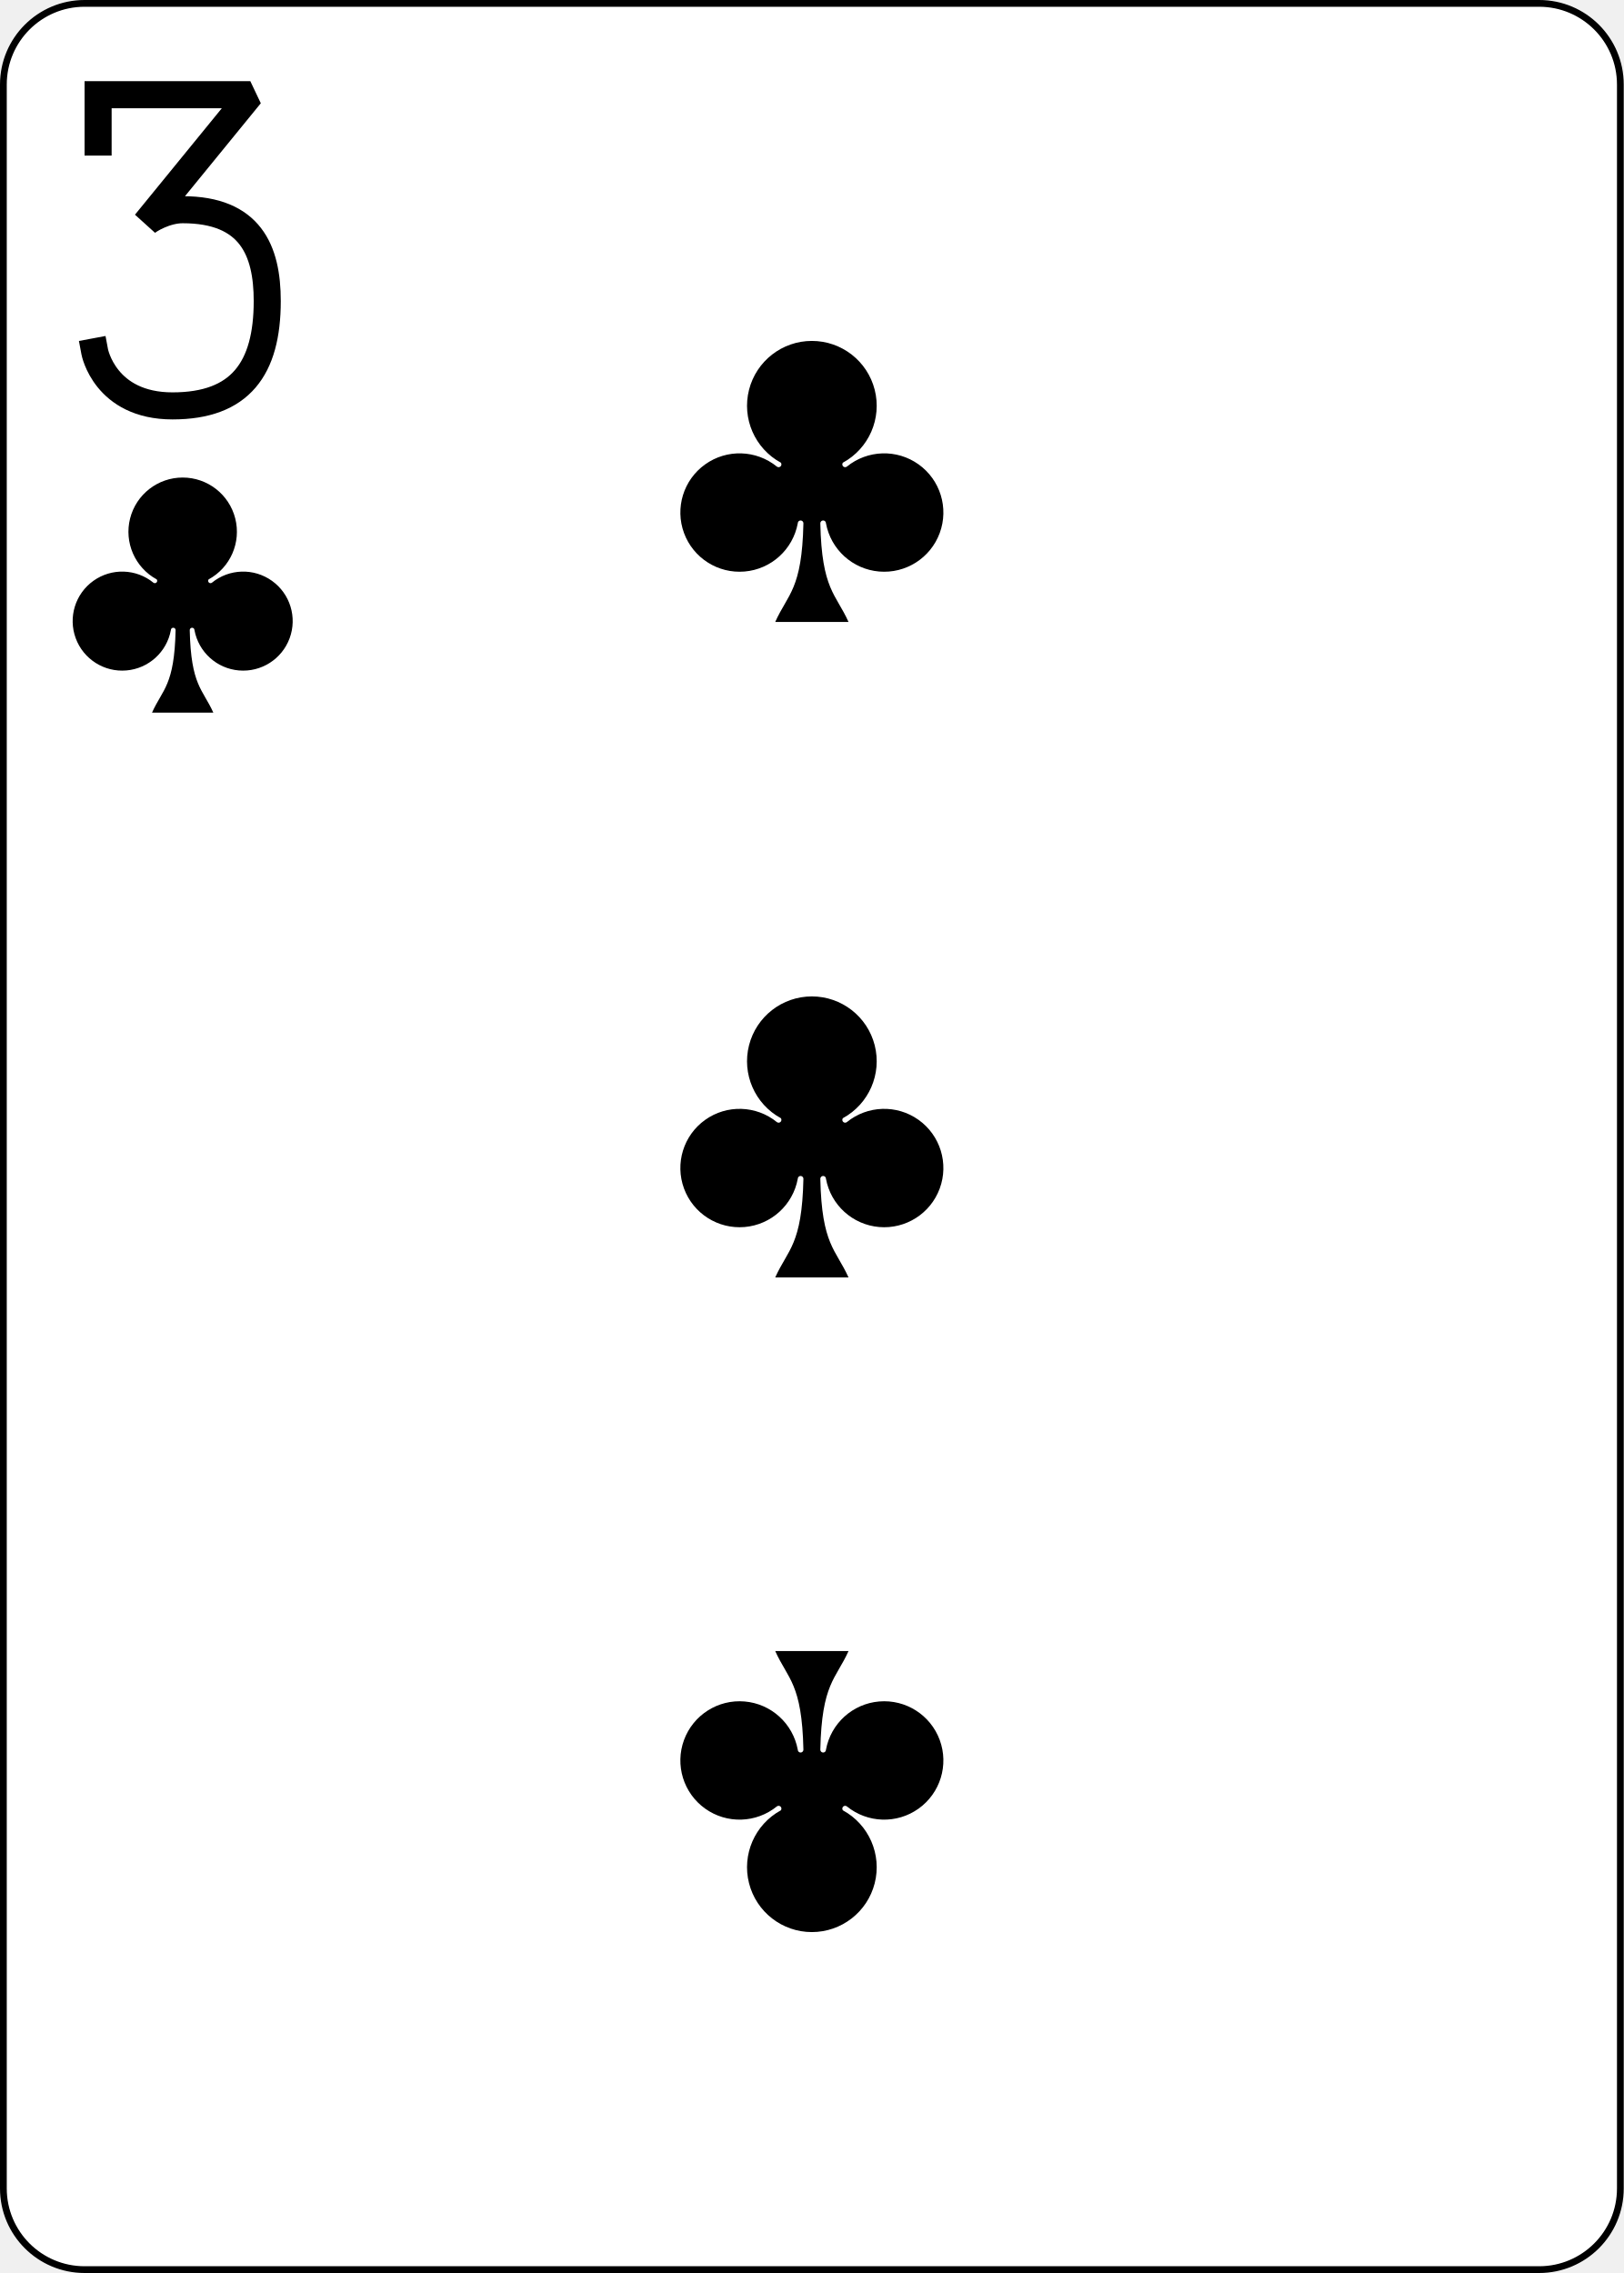
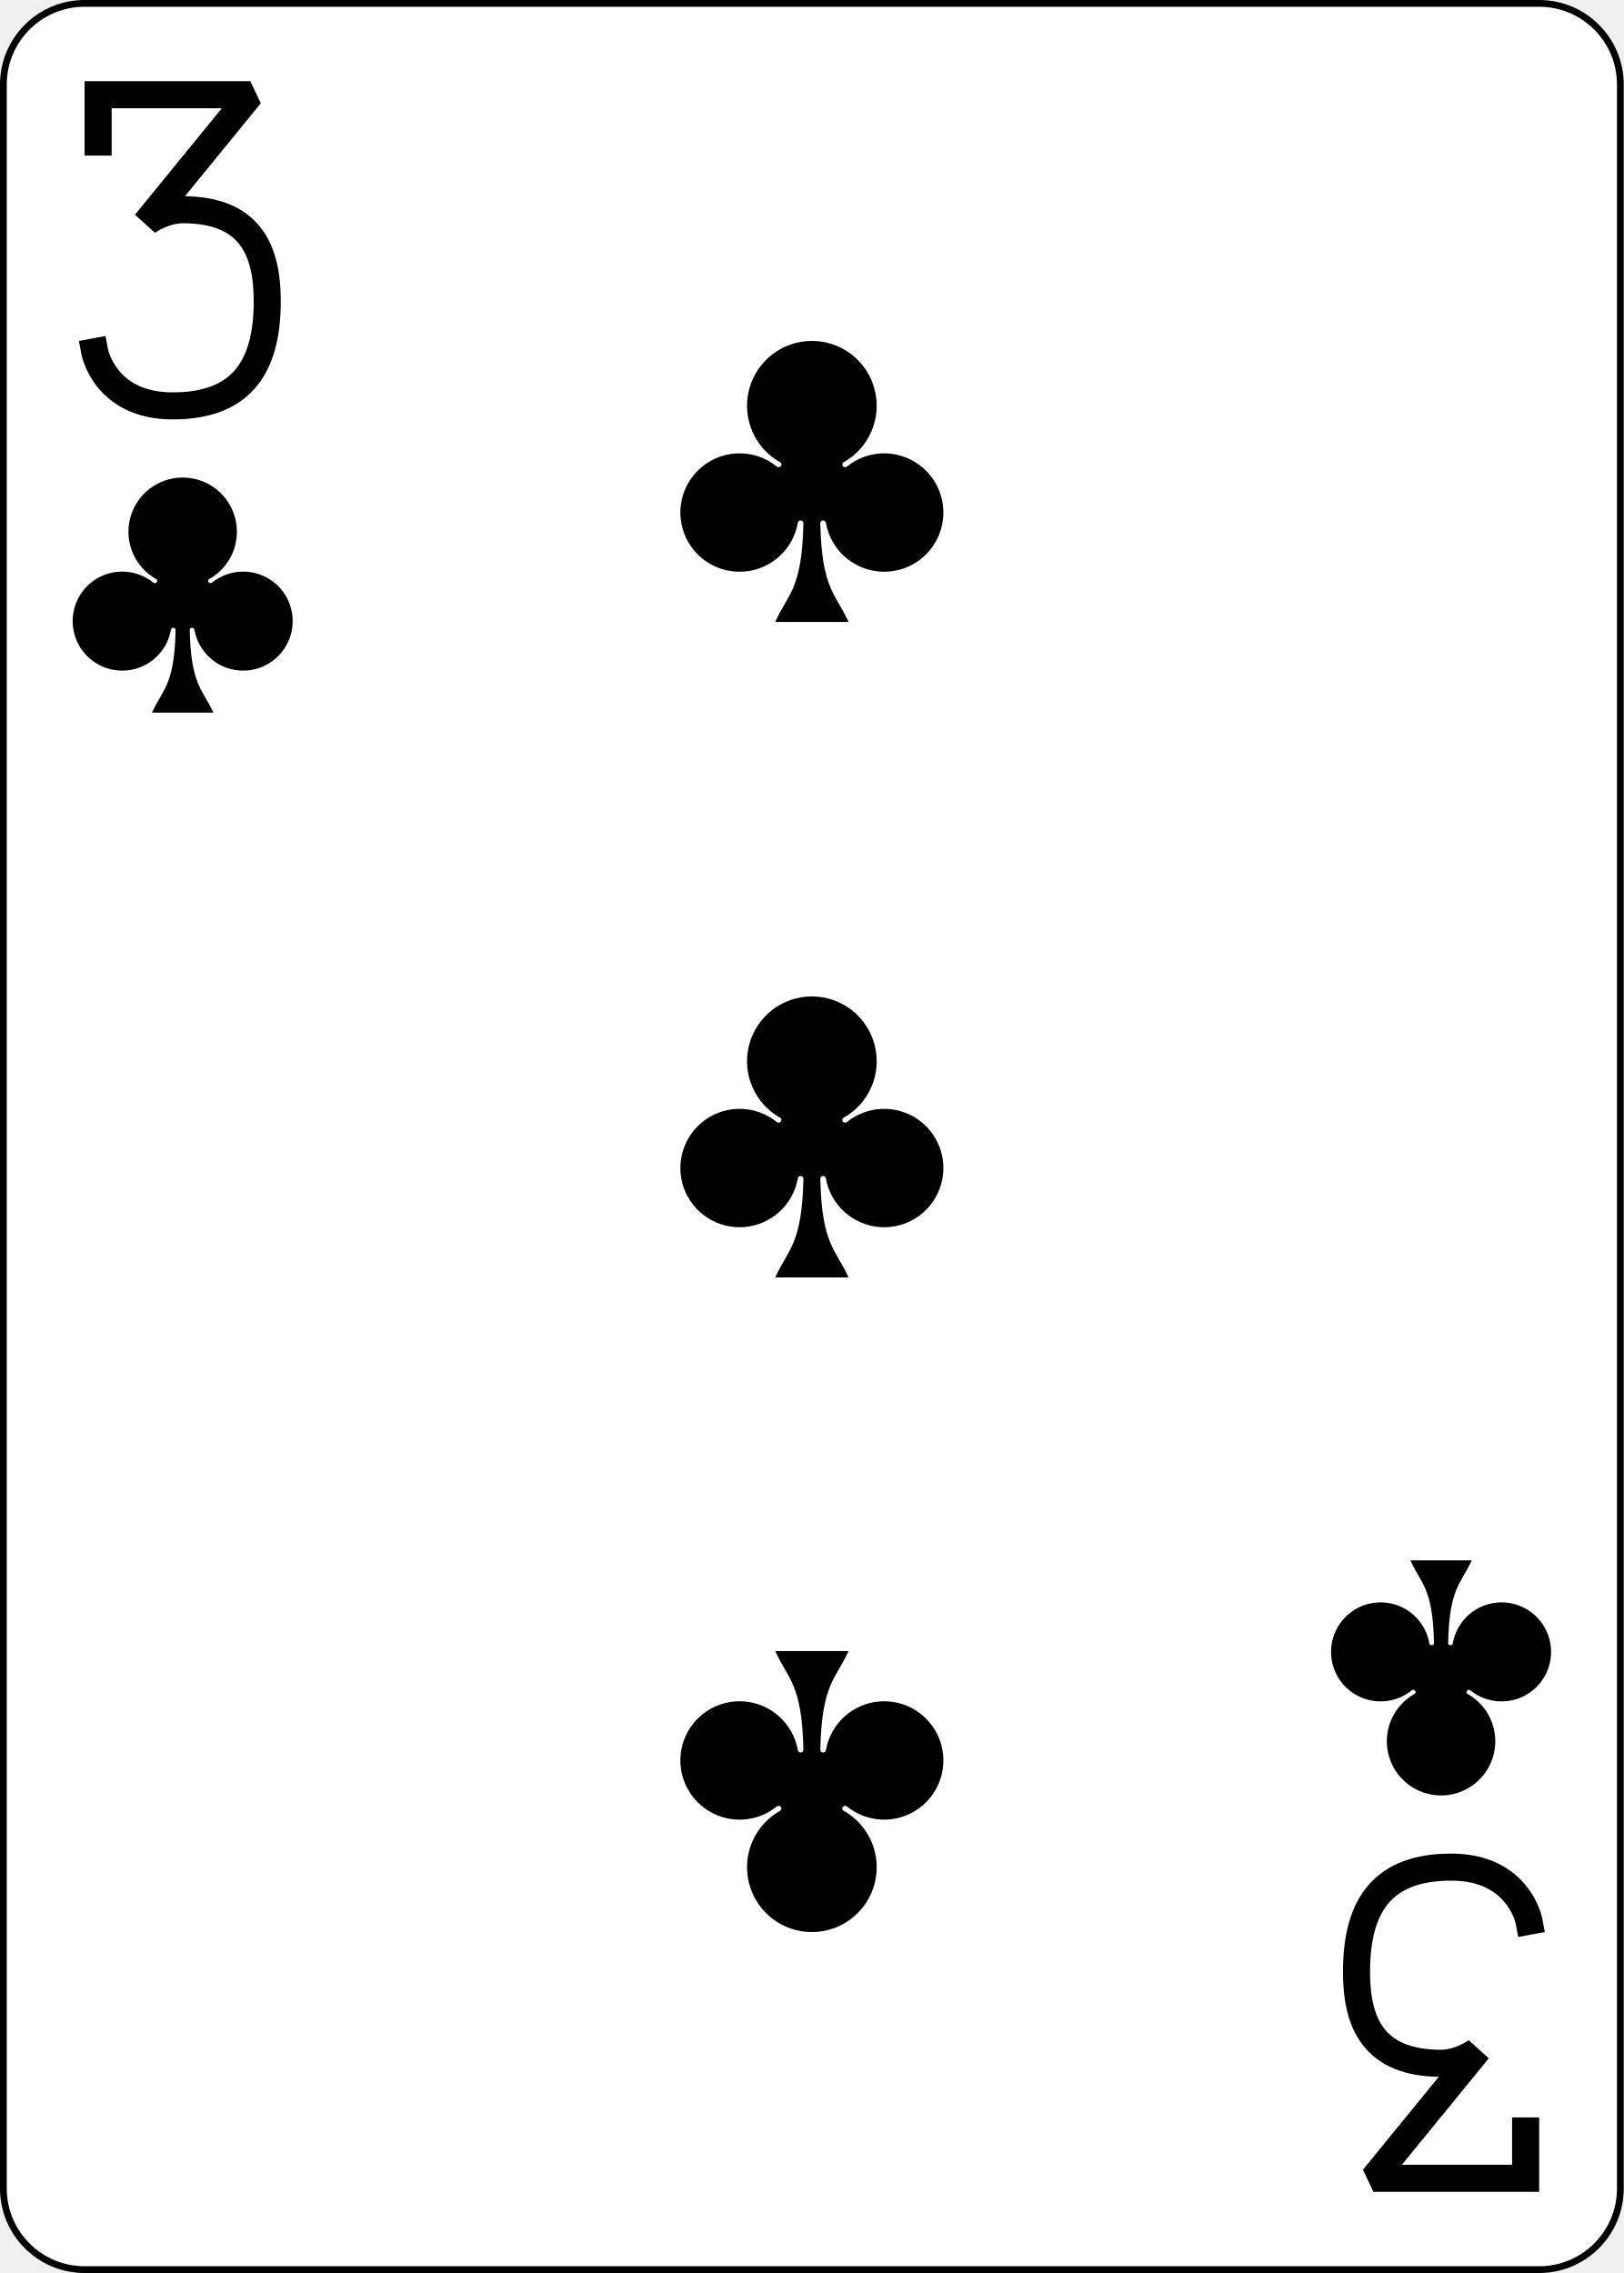
<svg xmlns="http://www.w3.org/2000/svg" xmlns:xlink="http://www.w3.org/1999/xlink" class="card" face="3C" height="3.5in" preserveAspectRatio="none" viewBox="-120 -168 240 336" width="2.5in">
  <defs>
    <symbol id="SC3" viewBox="-600 -600 1200 1200" preserveAspectRatio="xMinYMid">
      <path d="M30 150C35 385 85 400 130 500L-130 500C-85 400 -35 385 -30 150A10 10 0 0 0 -50 150A210 210 0 1 1 -124 -51A10 10 0 0 0 -110 -65A230 230 0 1 1 110 -65A10 10 0 0 0 124 -51A210 210 0 1 1 50 150A10 10 0 0 0 30 150Z" fill="black" />
    </symbol>
    <symbol id="VC3" viewBox="-500 -500 1000 1000" preserveAspectRatio="xMinYMid">
      <path d="M-250 -320L-250 -460L200 -460L-110 -80C-100 -90 -50 -120 0 -120C200 -120 250 0 250 150C250 350 170 460 -30 460C-230 460 -260 300 -260 300" stroke="black" stroke-width="80" stroke-linecap="square" stroke-miterlimit="1.5" fill="none" />
    </symbol>
  </defs>
  <rect width="239" height="335" x="-119.5" y="-167.5" rx="12" ry="12" fill="white" stroke="black" />
  <use xlink:href="#VC3" height="50" width="50" x="-118" y="-156" />
  <use xlink:href="#SC3" height="41.827" width="41.827" x="-113.913" y="-101" />
  <use xlink:href="#SC3" height="50" width="50" x="-25" y="-121.897" />
  <use xlink:href="#SC3" height="50" width="50" x="-25" y="-25" />
  <g transform="rotate(180)">
+     <use xlink:href="#VC3" height="50" width="50" x="-118" y="-156" />
+     <use xlink:href="#SC3" height="41.827" width="41.827" x="-113.913" y="-101" />
    <use xlink:href="#SC3" height="50" width="50" x="-25" y="-121.897" />
  </g>
</svg>
